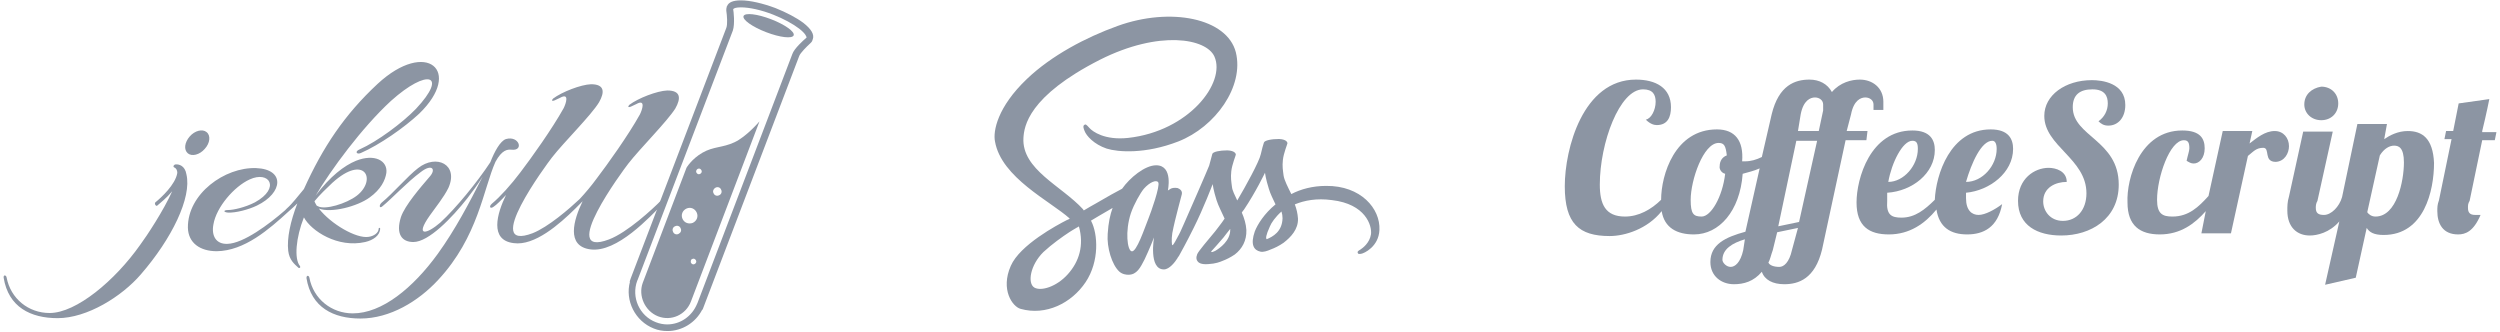
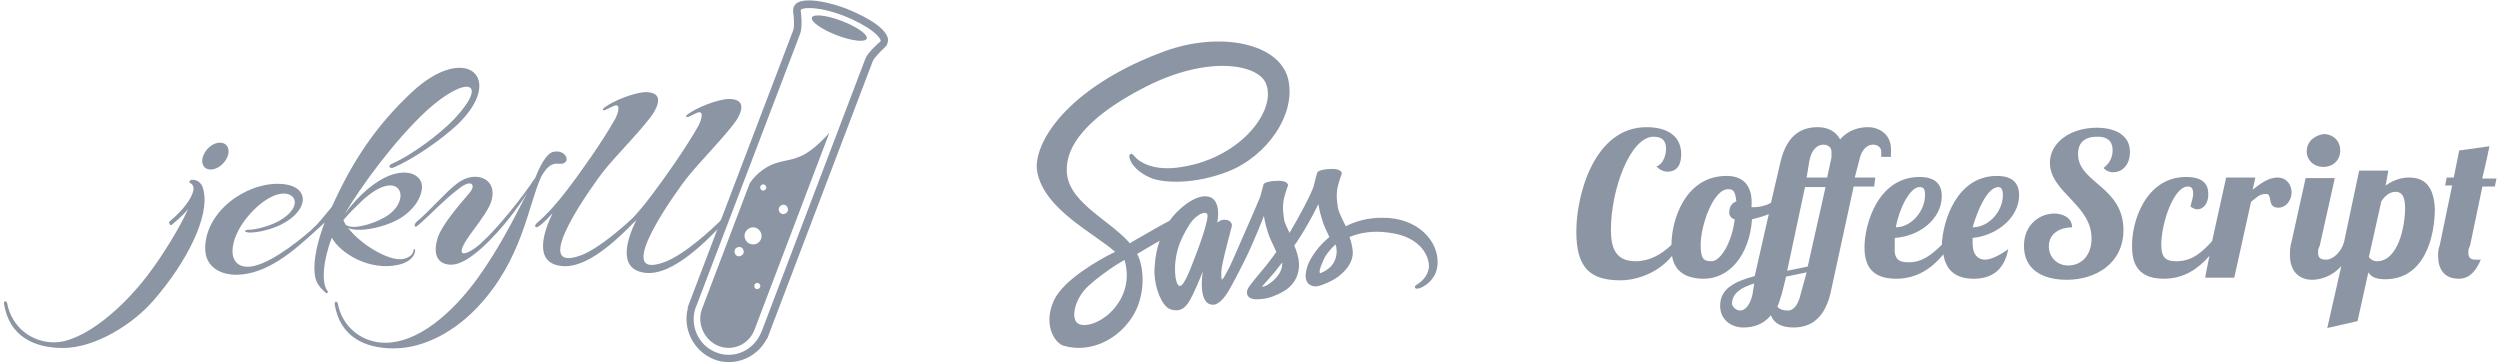
- <svg xmlns="http://www.w3.org/2000/svg" width="468px" height="62px" viewBox="0 0 468 62" version="1.1">
+ <svg xmlns="http://www.w3.org/2000/svg" width="490px" height="71px" viewBox="0 0 490 71" version="1.1">
  <defs />
  <g id="Page-1" stroke="none" stroke-width="1" fill="none" fill-rule="evenodd">
-     <g id="Desktop-Landscape-Copy-6" transform="translate(-763, -319)" fill="#8C95A3">
-       <g id="Group" transform="translate(763, 319)">
-         <g id="logo--sass" transform="translate(186, 3)">
-           <path d="M62.24,31.801 C59.743,31.801 57.508,32.399 55.734,33.331 C55.077,32 54.419,30.736 54.288,29.871 C54.156,28.807 54.025,28.208 54.156,26.944 C54.288,25.68 55.011,23.95 55.011,23.817 C55.011,23.684 54.879,23.085 53.433,23.019 C51.988,23.019 50.739,23.285 50.607,23.684 C50.476,24.083 50.213,24.948 50.016,25.88 C49.753,27.21 47.124,32 45.612,34.528 C45.152,33.53 44.692,32.666 44.626,32 C44.495,30.936 44.364,30.337 44.495,29.073 C44.626,27.809 45.349,26.079 45.349,25.946 C45.349,25.813 45.218,25.214 43.772,25.148 C42.326,25.148 41.077,25.414 40.946,25.813 C40.815,26.212 40.617,27.144 40.354,28.009 C40.026,28.873 36.542,36.857 35.622,38.919 C35.162,39.984 34.768,40.849 34.439,41.381 L34.439,41.381 C34.439,41.381 34.439,41.447 34.374,41.514 C34.111,41.98 33.979,42.246 33.979,42.246 L33.979,42.246 C33.782,42.578 33.585,42.911 33.453,42.911 C33.388,42.911 33.256,41.913 33.453,40.649 C33.979,37.855 35.228,33.53 35.228,33.397 C35.228,33.331 35.491,32.599 34.439,32.2 C33.191,32 32.862,32.599 32.73,32.599 C32.599,32.599 32.599,32.799 32.599,32.799 C32.599,32.799 33.716,27.942 30.43,27.942 C28.327,27.942 25.501,30.271 24.055,32.333 C23.135,32.799 21.229,33.863 19.191,35.061 C18.403,35.526 17.614,35.925 16.891,36.391 C16.825,36.325 16.76,36.258 16.76,36.192 C12.75,31.801 5.258,28.74 5.587,22.819 C5.718,20.69 6.441,15.035 19.914,8.183 C31.022,2.595 39.829,4.191 41.34,7.584 C43.509,12.441 36.608,21.555 25.172,22.819 C20.769,23.285 18.534,21.622 17.943,20.957 C17.351,20.291 17.22,20.225 17.022,20.358 C16.628,20.557 16.891,21.156 17.022,21.489 C17.351,22.42 18.797,24.017 21.163,24.815 C23.266,25.48 28.393,25.88 34.571,23.485 C41.537,20.757 46.927,13.173 45.349,6.786 C43.706,0.399 33.125,-1.73 23.201,1.863 C17.285,3.992 10.844,7.385 6.244,11.776 C0.723,17.031 -0.131,21.555 0.263,23.485 C1.446,30.271 10.647,34.661 14.262,37.921 C14.065,38.054 13.933,38.121 13.736,38.187 C11.896,39.119 4.929,42.844 3.22,46.77 C1.249,51.227 3.549,54.42 5.061,54.82 C9.793,56.15 14.591,53.755 17.22,49.83 C19.849,45.905 19.52,40.782 18.271,38.387 C18.271,38.387 18.271,38.32 18.206,38.32 C18.666,38.054 19.191,37.722 19.651,37.456 C20.572,36.923 21.492,36.391 22.28,35.925 C21.82,37.189 21.492,38.653 21.36,40.782 C21.163,43.31 22.149,46.57 23.529,47.834 C24.121,48.366 24.844,48.433 25.238,48.433 C26.815,48.433 27.473,47.102 28.261,45.572 C29.181,43.643 30.036,41.447 30.036,41.447 C30.036,41.447 28.984,47.435 31.876,47.435 C32.928,47.435 33.979,46.038 34.439,45.306 L34.439,45.306 C34.439,45.306 34.439,45.239 34.505,45.173 C34.636,44.973 34.702,44.907 34.702,44.907 L34.702,44.907 C35.097,44.175 36.082,42.445 37.463,39.651 C39.303,35.992 41.012,31.468 41.012,31.468 C41.012,31.468 41.143,32.599 41.735,34.462 C42.063,35.526 42.72,36.724 43.246,37.921 C42.852,38.52 42.589,38.853 42.589,38.853 L42.589,38.853 C42.26,39.318 41.866,39.784 41.472,40.316 C40.092,41.98 38.383,43.975 38.12,44.574 C37.857,45.239 37.923,45.772 38.448,46.171 C38.843,46.437 39.5,46.504 40.223,46.437 C41.537,46.37 42.392,46.038 42.852,45.838 C43.575,45.572 44.364,45.173 45.152,44.641 C46.532,43.576 47.387,42.046 47.321,40.05 C47.255,38.919 46.927,37.855 46.467,36.79 C46.598,36.591 46.73,36.391 46.861,36.258 C49.096,32.932 50.805,29.339 50.805,29.339 C50.805,29.339 50.936,30.47 51.527,32.333 C51.79,33.264 52.316,34.262 52.776,35.26 C50.673,36.99 49.424,38.986 48.899,40.316 C48.044,42.778 48.701,43.842 49.95,44.108 C50.476,44.242 51.265,43.975 51.856,43.709 C52.579,43.443 53.433,43.044 54.288,42.445 C55.668,41.381 57.048,39.917 56.983,37.921 C56.917,36.99 56.72,36.125 56.391,35.26 C58.166,34.528 60.466,34.063 63.358,34.462 C69.602,35.194 70.85,39.185 70.653,40.849 C70.39,42.512 69.076,43.443 68.681,43.709 C68.221,43.975 68.09,44.108 68.156,44.308 C68.221,44.574 68.419,44.574 68.813,44.508 C69.339,44.441 72.099,43.177 72.23,40.05 C72.428,36.059 68.747,31.734 62.24,31.801 L62.24,31.801 L62.24,31.801 L62.24,31.801 Z M13.868,48.366 C11.765,50.695 8.873,51.56 7.624,50.828 C6.309,50.03 6.835,46.637 9.333,44.175 C10.91,42.711 12.882,41.314 14.196,40.449 C14.525,40.25 14.919,39.984 15.511,39.651 C15.577,39.585 15.642,39.585 15.642,39.585 L15.642,39.585 C15.774,39.518 15.839,39.451 15.971,39.385 C16.957,42.911 16.037,45.971 13.868,48.366 L13.868,48.366 L13.868,48.366 L13.868,48.366 Z M28.984,37.921 C28.261,39.718 26.75,44.308 25.829,44.042 C25.041,43.842 24.581,40.316 25.698,36.923 C26.29,35.194 27.473,33.131 28.13,32.333 C29.247,31.069 30.496,30.603 30.824,31.135 C31.219,31.801 29.444,36.79 28.984,37.921 L28.984,37.921 L28.984,37.921 L28.984,37.921 Z M41.472,43.975 C41.143,44.108 40.88,44.242 40.749,44.175 C40.683,44.108 40.88,43.909 40.88,43.909 C40.88,43.909 42.458,42.179 43.049,41.447 C43.378,40.982 43.838,40.449 44.298,39.851 L44.298,40.05 C44.298,42.046 42.392,43.443 41.472,43.975 L41.472,43.975 L41.472,43.975 L41.472,43.975 Z M51.133,41.78 C50.936,41.647 50.936,41.115 51.725,39.385 C51.988,38.72 52.711,37.655 53.894,36.591 C54.025,36.99 54.091,37.456 54.091,37.855 C54.025,40.383 52.25,41.314 51.133,41.78 L51.133,41.78 L51.133,41.78 L51.133,41.78 Z" id="Shape" />
+     <g id="home-copy" transform="translate(-387, -7164)" fill="#8C95A3">
+       <g id="Group-2" transform="translate(387, 7164)">
+         <g id="logo--sass" transform="translate(203, 8)">
+           <path d="M67.876,34.68 C65.153,34.68 62.716,35.333 60.78,36.349 C60.064,34.898 59.347,33.519 59.204,32.576 C59.06,31.415 58.917,30.762 59.06,29.384 C59.204,28.005 59.992,26.119 59.992,25.974 C59.992,25.829 59.849,25.176 58.272,25.103 C56.695,25.103 55.333,25.393 55.19,25.829 C55.046,26.264 54.76,27.207 54.545,28.223 C54.258,29.674 51.391,34.898 49.742,37.655 C49.241,36.567 48.739,35.623 48.667,34.898 C48.524,33.737 48.381,33.084 48.524,31.706 C48.667,30.327 49.456,28.441 49.456,28.296 C49.456,28.15 49.312,27.497 47.736,27.425 C46.159,27.425 44.797,27.715 44.654,28.15 C44.51,28.586 44.295,29.602 44.008,30.545 C43.65,31.488 39.851,40.194 38.848,42.443 C38.346,43.604 37.916,44.547 37.558,45.128 L37.558,45.128 C37.558,45.128 37.558,45.2 37.486,45.273 C37.199,45.781 37.056,46.071 37.056,46.071 L37.056,46.071 C36.841,46.434 36.626,46.796 36.483,46.796 C36.411,46.796 36.268,45.708 36.483,44.33 C37.056,41.282 38.418,36.567 38.418,36.421 C38.418,36.349 38.705,35.551 37.558,35.116 C36.196,34.898 35.838,35.551 35.694,35.551 C35.551,35.551 35.551,35.768 35.551,35.768 C35.551,35.768 36.769,30.472 33.186,30.472 C30.892,30.472 27.81,33.011 26.233,35.261 C25.23,35.768 23.151,36.929 20.929,38.235 C20.069,38.743 19.209,39.178 18.42,39.686 C18.349,39.614 18.277,39.541 18.277,39.469 C13.905,34.68 5.734,31.343 6.092,24.886 C6.236,22.564 7.024,16.397 21.718,8.924 C33.831,2.83 43.435,4.571 45.084,8.271 C47.449,13.567 39.923,23.507 27.452,24.886 C22.649,25.393 20.212,23.58 19.567,22.854 C18.922,22.129 18.779,22.056 18.564,22.201 C18.134,22.419 18.42,23.072 18.564,23.435 C18.922,24.45 20.499,26.192 23.079,27.062 C25.373,27.788 30.964,28.223 37.701,25.611 C45.299,22.636 51.176,14.365 49.456,7.4 C47.664,0.435 36.124,-1.886 25.301,2.031 C18.851,4.353 11.826,8.053 6.809,12.842 C0.788,18.573 -0.143,23.507 0.287,25.611 C1.577,33.011 11.611,37.8 15.553,41.355 C15.338,41.5 15.195,41.573 14.98,41.645 C12.973,42.661 5.376,46.724 3.512,51.005 C1.362,55.866 3.87,59.348 5.519,59.783 C10.68,61.234 15.912,58.623 18.779,54.342 C21.646,50.061 21.287,44.475 19.926,41.863 C19.926,41.863 19.926,41.79 19.854,41.79 C20.356,41.5 20.929,41.137 21.431,40.847 C22.434,40.267 23.438,39.686 24.298,39.178 C23.796,40.557 23.438,42.153 23.294,44.475 C23.079,47.232 24.154,50.787 25.66,52.165 C26.305,52.746 27.093,52.818 27.523,52.818 C29.243,52.818 29.96,51.367 30.82,49.699 C31.824,47.595 32.756,45.2 32.756,45.2 C32.756,45.2 31.609,51.73 34.762,51.73 C35.909,51.73 37.056,50.206 37.558,49.408 L37.558,49.408 C37.558,49.408 37.558,49.336 37.629,49.263 C37.773,49.046 37.844,48.973 37.844,48.973 L37.844,48.973 C38.274,48.175 39.35,46.289 40.855,43.241 C42.862,39.251 44.725,34.317 44.725,34.317 C44.725,34.317 44.869,35.551 45.514,37.582 C45.872,38.743 46.589,40.049 47.162,41.355 C46.732,42.008 46.445,42.371 46.445,42.371 L46.445,42.371 C46.087,42.879 45.657,43.387 45.227,43.967 C43.722,45.781 41.858,47.957 41.572,48.61 C41.285,49.336 41.357,49.916 41.93,50.352 C42.36,50.642 43.077,50.714 43.865,50.642 C45.299,50.569 46.23,50.206 46.732,49.989 C47.521,49.699 48.381,49.263 49.241,48.683 C50.746,47.522 51.678,45.853 51.606,43.677 C51.534,42.443 51.176,41.282 50.674,40.122 C50.818,39.904 50.961,39.686 51.104,39.541 C53.541,35.914 55.405,31.996 55.405,31.996 C55.405,31.996 55.548,33.229 56.193,35.261 C56.48,36.276 57.053,37.365 57.555,38.453 C55.261,40.339 53.9,42.516 53.326,43.967 C52.394,46.651 53.111,47.812 54.473,48.102 C55.046,48.248 55.907,47.957 56.552,47.667 C57.34,47.377 58.272,46.942 59.204,46.289 C60.709,45.128 62.214,43.532 62.142,41.355 C62.071,40.339 61.856,39.396 61.497,38.453 C63.432,37.655 65.941,37.147 69.095,37.582 C75.904,38.38 77.266,42.734 77.051,44.547 C76.764,46.361 75.33,47.377 74.9,47.667 C74.399,47.957 74.255,48.102 74.327,48.32 C74.399,48.61 74.614,48.61 75.044,48.538 C75.617,48.465 78.628,47.087 78.771,43.677 C78.986,39.324 74.972,34.608 67.876,34.68 L67.876,34.68 L67.876,34.68 L67.876,34.68 Z M15.123,52.746 C12.83,55.285 9.676,56.228 8.314,55.43 C6.881,54.56 7.454,50.859 10.178,48.175 C11.898,46.579 14.048,45.055 15.482,44.112 C15.84,43.894 16.27,43.604 16.915,43.241 C16.987,43.169 17.059,43.169 17.059,43.169 L17.059,43.169 C17.202,43.096 17.274,43.024 17.417,42.951 C18.492,46.796 17.489,50.134 15.123,52.746 L15.123,52.746 L15.123,52.746 L15.123,52.746 Z M31.609,41.355 C30.82,43.314 29.172,48.32 28.168,48.03 C27.308,47.812 26.806,43.967 28.025,40.267 C28.67,38.38 29.96,36.131 30.677,35.261 C31.895,33.882 33.257,33.374 33.616,33.955 C34.046,34.68 32.11,40.122 31.609,41.355 L31.609,41.355 L31.609,41.355 L31.609,41.355 Z M45.227,47.957 C44.869,48.102 44.582,48.248 44.439,48.175 C44.367,48.102 44.582,47.885 44.582,47.885 C44.582,47.885 46.302,45.998 46.947,45.2 C47.306,44.692 47.807,44.112 48.309,43.459 L48.309,43.677 C48.309,45.853 46.23,47.377 45.227,47.957 L45.227,47.957 L45.227,47.957 L45.227,47.957 Z M55.763,45.563 C55.548,45.418 55.548,44.838 56.408,42.951 C56.695,42.226 57.483,41.065 58.774,39.904 C58.917,40.339 58.989,40.847 58.989,41.282 C58.917,44.039 56.982,45.055 55.763,45.563 L55.763,45.563 L55.763,45.563 L55.763,45.563 Z" id="Shape" />
        </g>
-         <g id="logo--jekyll">
-           <path d="M124.965,61.969 L124.965,61.969 C124.077,61.969 123.189,61.832 122.37,61.487 C118.886,60.11 116.974,56.254 117.93,52.743 L117.862,52.743 L118.067,52.123 L135.961,5.233 C136.234,4.544 136.097,2.892 135.961,1.997 C135.961,1.721 135.961,1.515 136.029,1.377 L136.029,1.308 C136.029,1.239 136.029,1.239 136.097,1.171 C136.371,0.413 137.258,0.069 138.693,0.069 C140.4,0.069 142.791,0.62 145.181,1.515 C147.23,2.341 149.074,3.305 150.372,4.269 C151.874,5.44 152.489,6.472 152.147,7.367 C152.147,7.436 152.079,7.436 152.079,7.505 L152.079,7.574 C152.011,7.781 151.874,7.918 151.738,8.056 C150.986,8.745 149.825,9.915 149.62,10.466 L131.521,57.976 L131.453,57.976 C130.224,60.386 127.697,61.969 124.965,61.969 L124.965,61.969 L124.965,61.969 Z M119.364,52.398 L119.296,52.536 C118.135,55.635 119.706,59.146 122.779,60.317 C123.462,60.592 124.214,60.73 124.897,60.73 C127.355,60.73 129.541,59.215 130.497,56.874 L130.565,56.736 L148.323,10.122 C148.664,9.089 150.44,7.505 150.85,7.161 L150.918,7.092 C150.986,7.092 150.986,7.023 150.986,7.023 L150.986,7.023 C150.986,6.885 150.85,6.335 149.62,5.371 C148.459,4.476 146.684,3.512 144.771,2.754 C142.517,1.859 140.264,1.377 138.693,1.377 C137.668,1.377 137.327,1.584 137.258,1.721 L137.258,1.721 L137.258,1.79 L137.258,1.79 C137.327,2.066 137.6,4.476 137.19,5.715 L119.364,52.398 L119.364,52.398 L119.364,52.398 Z" id="tube_2_" />
-           <path d="M142.176,22.722 C142.176,22.722 139.717,25.614 137.463,26.647 C135.21,27.68 133.57,27.404 131.521,28.575 C129.472,29.745 128.516,31.398 128.516,31.398 L120.321,52.949 C119.433,55.359 120.73,58.251 123.189,59.215 C125.648,60.179 128.38,58.94 129.336,56.461 L129.336,56.461 L142.176,22.722 L142.176,22.722 L142.176,22.722 Z M133.98,35.116 C134.39,34.909 134.868,35.116 135.005,35.529 C135.21,35.942 135.005,36.424 134.595,36.562 C134.185,36.768 133.707,36.562 133.57,36.149 C133.365,35.804 133.57,35.322 133.98,35.116 L133.98,35.116 L133.98,35.116 Z M130.634,31.604 C130.907,31.467 131.18,31.604 131.317,31.88 C131.453,32.155 131.317,32.431 131.043,32.568 C130.77,32.706 130.497,32.568 130.36,32.293 C130.224,32.017 130.429,31.673 130.634,31.604 L130.634,31.604 L130.634,31.604 Z M127.014,43.792 C126.604,43.998 126.126,43.792 125.989,43.378 C125.784,42.965 125.989,42.483 126.399,42.346 C126.809,42.139 127.287,42.346 127.424,42.759 C127.628,43.172 127.424,43.585 127.014,43.792 L127.014,43.792 L127.014,43.792 Z M127.765,40.969 C127.424,40.211 127.765,39.385 128.516,39.041 C129.268,38.696 130.087,39.041 130.429,39.798 C130.77,40.555 130.429,41.382 129.677,41.726 C128.926,42.001 128.107,41.726 127.765,40.969 L127.765,40.969 L127.765,40.969 Z M129.609,48.474 C129.882,48.336 130.155,48.474 130.292,48.749 C130.429,49.025 130.292,49.3 130.019,49.438 C129.746,49.575 129.472,49.438 129.336,49.162 C129.268,48.887 129.336,48.543 129.609,48.474 L129.609,48.474 L129.609,48.474 Z" id="liquid_2_" />
-           <ellipse id="top_2_" transform="translate(143.8831, 4.811168) rotate(-68.96043) translate(-143.8831, -4.811168) " cx="143.883" cy="4.811" rx="1.298" ry="5.026" />
-           <path d="M35.173,28.712 C35.925,29.332 37.359,28.988 38.315,27.886 C39.34,26.784 39.476,25.339 38.657,24.719 C37.905,24.099 36.471,24.443 35.515,25.545 C34.559,26.647 34.354,28.024 35.173,28.712 L35.173,28.712 L35.173,28.712 Z M32.851,30.778 C32.646,30.778 32.305,31.122 32.578,31.329 C32.988,31.467 33.193,31.88 33.193,32.362 C32.851,34.565 30.119,37.044 29.095,37.87 C28.822,38.146 29.231,38.696 29.436,38.49 C29.983,38.008 31.212,37.044 32.237,35.804 C30.597,39.454 27.456,44.205 26.226,45.857 C21.514,52.536 14.274,58.595 9.288,58.595 C5.327,58.595 1.981,55.91 1.229,51.916 C1.161,51.503 0.615,51.366 0.683,51.985 C1.571,57.494 5.737,59.559 10.791,59.559 C16.323,59.559 22.811,55.497 26.363,51.366 C32.168,44.687 35.925,36.975 34.9,32.637 C34.627,30.985 33.466,30.709 32.851,30.778 L32.851,30.778 L32.851,30.778 Z M68.366,45.306 C69.869,44.962 71.166,44.067 71.166,42.759 C71.166,42.621 70.893,42.621 70.893,42.759 C70.893,43.585 70.005,44.205 68.981,44.342 C66.659,44.687 61.946,41.933 59.692,39.041 C62.014,39.936 66.932,38.627 69.186,36.975 C71.303,35.46 72.122,33.739 72.327,32.362 C72.601,30.09 70.142,28.712 66.659,30.09 C64.473,30.985 61.809,32.981 59.078,36.631 C61.946,31.811 67.683,23.961 73.215,18.866 C80.045,12.738 83.938,13.909 77.859,20.381 C75.332,22.997 70.62,26.509 67.342,27.955 C66.317,28.368 66.795,28.988 67.547,28.644 C71.03,27.129 75.674,23.893 78.474,21.276 C86.738,13.289 79.84,7.23 70.688,15.699 C64.473,21.483 60.444,27.542 56.892,35.391 C55.663,36.837 54.775,38.077 53.682,39.041 C53.545,39.178 53.477,39.247 53.341,39.385 C50.335,42.001 45.555,45.582 42.55,45.651 C40.432,45.72 39.544,44.136 39.954,42.001 C40.501,38.765 43.847,34.909 46.716,33.601 C50.404,31.88 52.589,35.185 47.74,37.87 C45.896,38.834 43.642,39.316 42.754,39.316 C41.73,39.316 41.798,39.729 42.686,39.798 C44.12,39.867 46.511,39.247 48.082,38.49 C53.067,36.08 53.341,31.673 47.945,31.467 C42.071,31.26 35.105,36.286 35.173,42.621 C35.242,45.513 37.495,47.028 40.569,47.028 C45.76,46.959 50.335,42.965 54.092,39.523 C54.638,39.041 55.185,38.559 55.663,38.077 C54.365,41.451 53.682,44.618 53.955,46.959 C54.16,48.68 55.116,49.438 55.868,50.126 C56.004,50.264 56.346,50.126 56.141,49.782 C55.048,48.474 55.389,44.48 56.892,40.693 C58.258,43.241 63.244,46.477 68.366,45.306 L68.366,45.306 L68.366,45.306 Z M62.219,34.221 C68.298,28.712 70.62,33.67 66.795,36.631 C64.815,38.146 60.853,39.316 59.556,38.627 L59.282,38.49 C59.146,38.214 58.941,37.939 58.873,37.664 C59.897,36.424 61.058,35.322 62.219,34.221 L62.219,34.221 L62.219,34.221 Z M95.753,28.024 C98.144,28.299 97.188,25.339 94.729,26.027 C93.636,26.371 92.543,28.437 91.792,30.365 C89.402,34.014 85.304,39.041 82.435,41.657 C79.908,43.86 77.586,44.411 80.455,40.349 C81.616,38.696 83.05,36.975 83.938,35.185 C85.919,30.778 81.684,28.781 78.269,31.467 C76.289,32.981 73.557,36.218 71.439,37.939 C70.893,38.421 71.03,39.109 71.576,38.627 C73.284,37.25 76.22,34.083 78.747,32.224 C80.865,30.571 81.684,31.673 80.455,33.05 C78.747,35.047 75.811,38.421 75.059,40.624 C74.035,43.86 75.264,45.306 77.381,45.306 C80.25,45.306 84.621,40.762 87.489,37.113 C88.446,35.873 89.47,34.496 90.358,33.05 C87.831,38.008 85.236,42.965 81.957,47.51 C77.313,53.913 71.508,58.664 66.044,58.664 C62.083,58.664 58.668,55.979 57.917,51.985 C57.848,51.572 57.37,51.434 57.37,52.054 C58.258,57.563 62.424,59.628 67.478,59.628 C73.01,59.628 78.338,56.392 82.026,52.398 C89.538,44.342 90.495,35.322 92.748,30.296 C93.978,28.024 95.002,27.955 95.753,28.024 L95.753,28.024 L95.753,28.024 Z M126.419,20.312 C127.512,18.384 127.444,16.938 124.917,16.938 C123.004,17.007 119.453,18.384 117.814,19.624 C117.472,19.968 117.609,20.174 118.087,19.968 C118.428,19.83 118.77,19.624 119.111,19.486 C120.955,18.453 120.204,20.588 119.794,21.414 C117.609,25.339 113.716,30.778 111.667,33.463 C110.711,34.772 109.55,36.149 108.525,37.25 C106.545,39.109 102.652,42.483 99.715,43.654 C90.085,47.303 102.31,30.778 103.335,29.47 C105.588,26.578 110.642,21.62 112.145,19.142 C113.238,17.214 113.169,15.768 110.642,15.768 C108.73,15.837 105.179,17.214 103.539,18.453 C103.198,18.797 103.335,19.004 103.813,18.797 C104.154,18.66 104.496,18.453 104.837,18.315 C106.681,17.283 105.93,19.417 105.52,20.243 C103.335,24.168 99.442,29.608 97.393,32.293 C95.685,34.565 93.636,36.837 92.065,38.146 C91.451,38.696 91.792,39.178 92.407,38.696 C92.953,38.352 93.841,37.457 94.729,36.493 C93.022,40.005 91.587,44.962 96.163,45.513 C100.056,46.064 104.7,42.001 107.706,39.041 C108.047,38.696 108.389,38.352 108.798,37.939 C108.867,37.87 109.003,37.732 109.072,37.664 C107.364,41.175 105.93,46.064 110.506,46.683 C115.492,47.372 121.707,40.555 124.165,38.077 C124.643,37.595 124.507,36.768 123.687,37.595 C122.253,39.041 117.472,43.516 113.989,44.824 C104.359,48.474 116.584,31.949 117.609,30.64 C119.794,27.817 124.848,22.791 126.419,20.312 L126.419,20.312 L126.419,20.312 Z" id="jekyll-text_1_" />
+         <g id="logo--jekyll-copy">
+           <path d="M142.875,70.965 L142.875,70.965 C141.86,70.965 140.845,70.807 139.908,70.413 C135.926,68.836 133.739,64.42 134.832,60.399 L134.754,60.399 L134.989,59.689 L155.447,5.993 C155.76,5.204 155.603,3.312 155.447,2.287 C155.447,1.971 155.447,1.735 155.525,1.577 L155.525,1.498 C155.525,1.419 155.525,1.419 155.603,1.34 C155.916,0.473 156.931,0.079 158.571,0.079 C160.523,0.079 163.256,0.71 165.989,1.735 C168.331,2.681 170.44,3.785 171.923,4.889 C173.641,6.229 174.344,7.412 173.954,8.437 C173.954,8.516 173.876,8.516 173.876,8.595 L173.876,8.673 C173.798,8.91 173.641,9.068 173.485,9.225 C172.626,10.014 171.299,11.354 171.064,11.985 L150.372,66.391 L150.293,66.391 C148.888,69.151 145.999,70.965 142.875,70.965 L142.875,70.965 L142.875,70.965 Z M136.472,60.005 L136.394,60.162 C135.067,63.711 136.863,67.732 140.377,69.072 C141.157,69.388 142.016,69.545 142.797,69.545 C145.608,69.545 148.107,67.811 149.2,65.13 L149.278,64.972 L169.581,11.591 C169.971,10.408 172.002,8.595 172.47,8.2 L172.548,8.122 C172.626,8.122 172.626,8.043 172.626,8.043 L172.626,8.043 C172.626,7.885 172.47,7.254 171.064,6.15 C169.737,5.125 167.707,4.021 165.52,3.154 C162.944,2.129 160.367,1.577 158.571,1.577 C157.399,1.577 157.009,1.814 156.931,1.971 L156.931,1.971 L156.931,2.05 L156.931,2.05 C157.009,2.365 157.321,5.125 156.853,6.545 L136.472,60.005 L136.472,60.005 L136.472,60.005 Z" id="tube_2_" />
+           <path d="M162.553,26.02 C162.553,26.02 159.742,29.332 157.165,30.515 C154.588,31.698 152.714,31.382 150.372,32.723 C148.029,34.063 146.936,35.955 146.936,35.955 L137.565,60.635 C136.55,63.395 138.034,66.707 140.845,67.811 C143.656,68.915 146.78,67.495 147.873,64.657 L147.873,64.657 L162.553,26.02 L162.553,26.02 L162.553,26.02 Z M153.183,40.213 C153.651,39.977 154.198,40.213 154.354,40.686 C154.588,41.16 154.354,41.712 153.885,41.869 C153.417,42.106 152.87,41.869 152.714,41.396 C152.48,41.002 152.714,40.45 153.183,40.213 L153.183,40.213 L153.183,40.213 Z M149.356,36.192 C149.669,36.034 149.981,36.192 150.137,36.507 C150.293,36.823 150.137,37.138 149.825,37.296 C149.513,37.454 149.2,37.296 149.044,36.981 C148.888,36.665 149.122,36.271 149.356,36.192 L149.356,36.192 L149.356,36.192 Z M145.218,50.148 C144.749,50.385 144.203,50.148 144.047,49.675 C143.812,49.202 144.047,48.65 144.515,48.493 C144.984,48.256 145.53,48.493 145.686,48.966 C145.921,49.439 145.686,49.912 145.218,50.148 L145.218,50.148 L145.218,50.148 Z M146.077,46.916 C145.686,46.048 146.077,45.102 146.936,44.708 C147.795,44.314 148.732,44.708 149.122,45.575 C149.513,46.443 149.122,47.389 148.263,47.783 C147.404,48.098 146.467,47.783 146.077,46.916 L146.077,46.916 L146.077,46.916 Z M148.185,55.51 C148.498,55.353 148.81,55.51 148.966,55.826 C149.122,56.141 148.966,56.456 148.654,56.614 C148.341,56.772 148.029,56.614 147.873,56.299 C147.795,55.983 147.873,55.589 148.185,55.51 L148.185,55.51 L148.185,55.51 Z" id="liquid_2_" />
+           <ellipse id="top_2_" transform="translate(164.505, 5.509564) rotate(-68.96043) translate(-164.505, -5.509564) " cx="164.505" cy="5.51" rx="1.484" ry="5.756" />
+           <path d="M40.215,32.88 C41.073,33.59 42.713,33.196 43.807,31.934 C44.978,30.673 45.134,29.017 44.197,28.307 C43.338,27.597 41.698,27.992 40.605,29.253 C39.512,30.515 39.277,32.092 40.215,32.88 L40.215,32.88 L40.215,32.88 Z M37.56,35.246 C37.325,35.246 36.935,35.64 37.247,35.877 C37.716,36.034 37.95,36.507 37.95,37.059 C37.56,39.583 34.436,42.421 33.265,43.367 C32.952,43.683 33.421,44.314 33.655,44.077 C34.28,43.525 35.686,42.421 36.857,41.002 C34.983,45.181 31.391,50.622 29.985,52.514 C24.597,60.162 16.32,67.101 10.62,67.101 C6.091,67.101 2.265,64.026 1.406,59.453 C1.327,58.98 0.703,58.822 0.781,59.532 C1.796,65.84 6.559,68.205 12.338,68.205 C18.663,68.205 26.081,63.553 30.141,58.822 C36.779,51.173 41.073,42.342 39.902,37.375 C39.59,35.482 38.262,35.167 37.56,35.246 L37.56,35.246 L37.56,35.246 Z M78.165,51.883 C79.882,51.489 81.366,50.464 81.366,48.966 C81.366,48.808 81.054,48.808 81.054,48.966 C81.054,49.912 80.039,50.622 78.867,50.779 C76.212,51.173 70.824,48.02 68.248,44.708 C70.903,45.733 76.525,44.235 79.102,42.342 C81.522,40.608 82.459,38.636 82.694,37.059 C83.006,34.457 80.195,32.88 76.212,34.457 C73.714,35.482 70.668,37.769 67.545,41.948 C70.824,36.429 77.384,27.44 83.709,21.605 C91.517,14.587 95.968,15.928 89.019,23.34 C86.129,26.336 80.741,30.357 76.993,32.013 C75.822,32.486 76.369,33.196 77.228,32.801 C81.21,31.067 86.52,27.361 89.721,24.365 C99.17,15.218 91.283,8.279 80.82,17.978 C73.714,24.601 69.107,31.54 65.046,40.529 C63.64,42.185 62.625,43.604 61.376,44.708 C61.22,44.866 61.142,44.944 60.986,45.102 C57.55,48.098 52.084,52.199 48.648,52.277 C46.227,52.356 45.212,50.543 45.681,48.098 C46.305,44.392 50.132,39.977 53.411,38.479 C57.628,36.507 60.127,40.292 54.582,43.367 C52.474,44.471 49.897,45.023 48.882,45.023 C47.711,45.023 47.789,45.496 48.804,45.575 C50.444,45.654 53.177,44.944 54.973,44.077 C60.673,41.317 60.986,36.271 54.817,36.034 C48.101,35.798 40.136,41.554 40.215,48.808 C40.293,52.12 42.869,53.854 46.383,53.854 C52.318,53.776 57.55,49.202 61.844,45.26 C62.469,44.708 63.094,44.156 63.64,43.604 C62.157,47.468 61.376,51.095 61.688,53.776 C61.923,55.747 63.016,56.614 63.875,57.403 C64.031,57.56 64.421,57.403 64.187,57.008 C62.938,55.51 63.328,50.937 65.046,46.6 C66.608,49.518 72.308,53.224 78.165,51.883 L78.165,51.883 L78.165,51.883 Z M71.137,39.188 C78.086,32.88 80.741,38.558 76.369,41.948 C74.104,43.683 69.575,45.023 68.091,44.235 L67.779,44.077 C67.623,43.762 67.389,43.446 67.311,43.131 C68.482,41.712 69.809,40.45 71.137,39.188 L71.137,39.188 L71.137,39.188 Z M109.477,32.092 C112.21,32.407 111.117,29.017 108.306,29.805 C107.057,30.199 105.807,32.565 104.948,34.773 C102.215,38.952 97.53,44.708 94.25,47.704 C91.361,50.227 88.706,50.858 91.986,46.206 C93.313,44.314 94.953,42.342 95.968,40.292 C98.233,35.246 93.391,32.959 89.487,36.034 C87.223,37.769 84.099,41.475 81.678,43.446 C81.054,43.998 81.21,44.787 81.835,44.235 C83.787,42.658 87.145,39.031 90.034,36.902 C92.454,35.009 93.391,36.271 91.986,37.848 C90.034,40.135 86.676,43.998 85.817,46.521 C84.646,50.227 86.051,51.883 88.472,51.883 C91.752,51.883 96.749,46.679 100.029,42.5 C101.122,41.081 102.293,39.504 103.308,37.848 C100.419,43.525 97.452,49.202 93.704,54.406 C88.394,61.739 81.757,67.18 75.51,67.18 C70.981,67.18 67.076,64.105 66.217,59.532 C66.139,59.058 65.593,58.901 65.593,59.61 C66.608,65.918 71.371,68.284 77.149,68.284 C83.474,68.284 89.565,64.578 93.782,60.005 C102.371,50.779 103.465,40.45 106.041,34.694 C107.447,32.092 108.618,32.013 109.477,32.092 L109.477,32.092 L109.477,32.092 Z M144.538,23.261 C145.787,21.053 145.709,19.397 142.82,19.397 C140.634,19.476 136.573,21.053 134.699,22.472 C134.309,22.866 134.465,23.103 135.012,22.866 C135.402,22.709 135.792,22.472 136.183,22.314 C138.291,21.132 137.432,23.576 136.964,24.522 C134.465,29.017 130.014,35.246 127.671,38.321 C126.578,39.819 125.251,41.396 124.079,42.658 C121.815,44.787 117.364,48.65 114.006,49.991 C102.996,54.17 116.974,35.246 118.145,33.748 C120.722,30.436 126.5,24.759 128.218,21.92 C129.467,19.712 129.389,18.057 126.5,18.057 C124.314,18.135 120.253,19.712 118.379,21.132 C117.989,21.526 118.145,21.763 118.691,21.526 C119.082,21.368 119.472,21.132 119.863,20.974 C121.971,19.791 121.112,22.236 120.644,23.182 C118.145,27.676 113.694,33.905 111.351,36.981 C109.399,39.583 107.057,42.185 105.261,43.683 C104.558,44.314 104.948,44.866 105.651,44.314 C106.276,43.919 107.291,42.894 108.306,41.79 C106.354,45.812 104.714,51.489 109.946,52.12 C114.397,52.75 119.707,48.098 123.142,44.708 C123.533,44.314 123.923,43.919 124.392,43.446 C124.47,43.367 124.626,43.21 124.704,43.131 C122.752,47.152 121.112,52.75 126.344,53.46 C132.044,54.249 139.15,46.443 141.961,43.604 C142.508,43.052 142.352,42.106 141.415,43.052 C139.775,44.708 134.309,49.833 130.326,51.331 C119.316,55.51 133.294,36.586 134.465,35.088 C136.964,31.855 142.742,26.099 144.538,23.261 L144.538,23.261 L144.538,23.261 Z" id="jekyll-text_1_" />
        </g>
-         <g id="logo--coffeescript" transform="translate(292, 14)">
-           <path d="M142.542,8.502 C144.387,8.502 145.719,7.184 145.719,5.36 C145.719,3.536 144.387,2.219 142.542,2.219 C140.698,2.523 139.365,3.739 139.365,5.563 C139.365,7.184 140.698,8.502 142.542,8.502 L142.542,8.502 L142.542,8.502 Z" id="Shape_3_" />
-           <path d="M172.669,10.528 C173.488,7.184 174.001,4.549 174.001,4.549 L168.262,5.36 L167.238,10.528 L165.905,10.528 L165.598,12.048 L166.93,12.048 L164.573,23.499 C164.266,24.31 164.266,24.817 164.266,25.526 C164.266,27.857 165.291,29.884 168.16,29.884 C169.492,29.884 171.029,29.377 172.361,26.235 L171.336,26.235 C170.312,26.235 170.004,25.729 170.004,24.918 C170.004,24.411 170.004,24.107 170.312,23.601 L172.669,12.251 L175.025,12.251 L175.333,10.731 L172.669,10.731 L172.669,10.528 L172.669,10.528 L172.669,10.528 Z" id="Shape_4_" />
-           <path d="M136.496,13.366 C136.496,11.846 135.472,10.528 133.832,10.528 C131.988,10.528 130.45,11.846 129.118,12.859 L129.631,10.528 L124.097,10.528 L121.433,22.689 C119.589,24.715 117.744,26.539 114.67,26.539 C112.825,26.539 111.801,26.033 111.801,23.398 C111.801,19.243 114.158,12.251 116.822,12.251 C117.642,12.251 117.847,12.758 117.847,13.771 C117.847,14.278 117.539,15.088 117.334,16.102 C117.847,16.406 118.154,16.608 118.666,16.608 C119.691,16.608 120.716,15.595 120.716,13.771 C120.716,11.947 119.896,10.427 116.514,10.427 C108.624,10.427 106.062,19.446 106.267,23.905 C106.267,28.262 108.624,29.884 112.313,29.884 C116.207,29.884 118.871,27.857 120.921,25.526 L120.101,29.681 L125.634,29.681 L128.811,15.19 C129.836,14.379 130.348,13.67 131.68,13.67 C133.012,13.67 131.68,16.304 134.037,16.304 C135.676,16.203 136.496,14.683 136.496,13.366 L136.496,13.366 L136.496,13.366 Z" id="Shape_5_" />
-           <path d="M158.732,10.528 C156.888,10.528 155.351,11.339 154.326,12.048 L154.839,9.211 L149.305,9.211 L146.436,22.891 L146.436,22.891 C145.924,24.715 144.387,26.235 143.054,26.235 C142.03,26.235 141.517,25.931 141.517,24.918 C141.517,24.614 141.517,24.107 141.825,23.601 L144.694,10.63 L139.16,10.63 L136.496,22.79 C136.189,23.803 136.189,24.614 136.189,25.425 C136.189,28.566 138.033,30.086 140.39,30.086 C141.722,30.086 144.079,29.58 145.924,27.451 L143.259,39.308 L148.998,37.99 L151.047,28.668 C151.559,29.478 152.379,29.985 154.224,29.985 C161.807,29.985 163.651,21.675 163.651,16.507 C163.446,11.846 161.397,10.528 158.732,10.528 L158.732,10.528 L158.732,10.528 Z M152.687,26.539 C151.867,26.539 151.355,26.033 151.15,25.729 L153.506,15.088 C154.326,13.771 155.351,13.264 156.171,13.264 C156.99,13.264 158.015,13.568 158.015,16.406 C158.015,19.851 156.683,26.539 152.687,26.539 L152.687,26.539 L152.687,26.539 Z" id="Shape_6_" />
-           <path d="M57.594,10.528 L53.7,10.528 L54.519,7.387 C55.032,4.752 56.364,4.245 57.184,4.245 C58.003,4.245 58.721,4.752 58.721,5.563 L58.721,6.576 L60.565,6.576 L60.565,5.056 C60.565,2.421 58.516,0.901 56.159,0.901 C54.622,0.901 52.47,1.408 50.933,3.232 C50.113,1.712 48.576,0.901 46.732,0.901 C44.067,0.901 40.993,1.915 39.661,7.387 L37.817,15.392 C36.792,15.899 35.767,16.203 34.64,16.203 L34.128,16.203 C34.435,12.352 32.796,10.224 29.414,10.224 C21.524,10.224 18.962,18.737 18.962,23.398 C17.117,25.222 14.761,26.539 12.199,26.539 C8.51,26.539 7.485,24.209 7.485,20.561 C7.485,12.758 11.174,2.725 15.58,2.725 C17.425,2.725 17.937,3.739 17.937,5.056 C17.937,6.576 17.117,8.198 16.093,8.4 C16.912,9.211 17.63,9.414 18.142,9.414 C20.192,9.414 20.806,7.894 20.806,6.07 C20.806,2.421 17.937,0.901 14.248,0.901 C4.309,0.901 0.927,13.872 0.927,20.865 C0.927,27.857 3.591,30.188 9.33,30.188 C12.199,30.188 16.4,28.87 19.064,25.526 C19.577,28.668 21.934,29.884 25.11,29.884 C29.824,29.884 33.718,25.526 34.23,18.534 C35.255,18.23 36.28,18.027 37.407,17.521 L34.742,29.377 C31.054,30.39 28.184,31.708 28.184,35.052 C28.184,37.686 30.234,39.206 32.591,39.206 C34.435,39.206 36.28,38.7 37.817,36.876 C38.329,38.396 39.866,39.206 42.018,39.206 C44.682,39.206 47.756,38.193 49.088,32.721 L53.495,12.251 L57.389,12.251 L57.594,10.528 L57.594,10.528 L57.594,10.528 Z M30.951,18.534 C30.439,22.891 28.287,26.539 26.545,26.539 C25.008,26.539 24.495,26.033 24.495,23.398 C24.495,19.75 26.852,12.758 29.721,12.758 C30.746,12.758 31.054,13.264 31.258,15.088 C30.439,15.392 29.926,16.102 29.926,17.115 C29.824,17.521 30.131,18.331 30.951,18.534 L30.951,18.534 L30.951,18.534 Z M34.333,32.822 C33.82,35.153 32.796,35.964 31.976,35.964 C31.156,35.964 30.439,35.153 30.439,34.646 C30.439,32.62 32.283,31.505 34.64,30.796 L34.333,32.822 L34.333,32.822 L34.333,32.822 Z M43.453,32.822 C42.94,35.153 41.915,35.964 41.096,35.964 C40.071,35.964 39.251,35.66 39.046,35.153 C39.354,34.646 39.559,33.633 39.866,32.822 L40.686,29.478 L44.58,28.668 L43.453,32.822 L43.453,32.822 L43.453,32.822 Z M44.785,27.553 L40.891,28.363 L44.272,12.352 L48.166,12.352 L44.785,27.553 L44.785,27.553 L44.785,27.553 Z M49.293,6.678 L48.474,10.528 L44.58,10.528 L45.092,7.387 C45.604,4.752 46.937,4.245 47.756,4.245 C48.576,4.245 49.293,4.752 49.293,5.563 L49.293,6.678 L49.293,6.678 L49.293,6.678 Z" id="Shape_7_" />
-           <path d="M100.836,8.704 C101.349,9.211 101.861,9.515 102.681,9.515 C104.525,9.515 105.857,7.995 105.857,5.664 C105.857,1.509 101.451,1.003 99.607,1.003 C94.586,1.003 90.692,3.84 90.692,7.691 C90.692,13.366 98.582,15.696 98.582,22.182 C98.582,25.323 96.737,27.35 94.176,27.35 C91.819,27.35 90.487,25.526 90.487,23.702 C90.487,21.067 92.844,20.054 94.893,20.054 C94.893,18.027 92.844,17.419 91.511,17.419 C88.847,17.419 85.773,19.446 85.773,23.601 C85.773,28.262 89.462,30.086 93.868,30.086 C99.402,30.086 104.628,26.945 104.628,20.561 C104.628,12.251 96.02,11.542 96.02,6.07 C96.02,3.739 97.352,2.725 99.709,2.725 C102.066,2.725 102.578,4.043 102.578,5.36 C102.578,6.678 101.963,7.894 100.836,8.704 L100.836,8.704 L100.836,8.704 Z" id="Shape_8_" />
-           <path d="M84.851,13.872 C84.851,12.048 84.031,10.224 80.65,10.224 C73.067,10.224 70.402,18.737 70.197,23.398 C68.353,25.222 66.508,26.742 63.947,26.742 C62.102,26.742 61.078,26.235 61.282,23.601 L61.282,22.081 C65.996,21.777 70.197,18.433 70.197,14.075 C70.197,12.251 69.378,10.427 65.996,10.427 C58.106,10.427 55.544,19.446 55.544,23.905 C55.544,28.363 57.901,29.884 61.59,29.884 C65.484,29.884 68.353,27.857 70.505,25.222 C71.017,28.566 73.169,29.884 76.243,29.884 C79.317,29.884 81.982,28.566 82.801,24.209 C81.469,25.222 79.625,26.235 78.395,26.235 C77.165,26.235 76.038,25.425 76.038,23.094 L76.038,22.081 C80.445,21.675 84.851,18.331 84.851,13.872 L84.851,13.872 L84.851,13.872 Z M80.957,12.352 C81.469,12.352 81.777,12.859 81.777,13.872 C81.777,17.014 79.112,20.054 76.038,20.054 C77.063,16.507 78.907,12.352 80.957,12.352 L80.957,12.352 L80.957,12.352 Z M65.996,12.352 C66.816,12.352 67.021,12.859 67.021,13.872 C67.021,17.014 64.357,20.054 61.487,20.054 C62.102,16.507 64.152,12.352 65.996,12.352 L65.996,12.352 L65.996,12.352 Z" id="Shape_9_" />
+         <g id="logo--coffeescript" transform="translate(308, 24)">
+           <path d="M147.401,8.714 C149.309,8.714 150.686,7.364 150.686,5.494 C150.686,3.625 149.309,2.274 147.401,2.274 C145.494,2.586 144.117,3.832 144.117,5.702 C144.117,7.364 145.494,8.714 147.401,8.714 L147.401,8.714 L147.401,8.714 Z" id="Shape_3_" />
+           <path d="M178.555,10.792 C179.403,7.364 179.932,4.663 179.932,4.663 L173.998,5.494 L172.939,10.792 L171.561,10.792 L171.243,12.35 L172.621,12.35 L170.184,24.087 C169.866,24.918 169.866,25.437 169.866,26.164 C169.866,28.553 170.926,30.631 173.893,30.631 C175.27,30.631 176.86,30.111 178.237,26.891 L177.177,26.891 C176.118,26.891 175.8,26.372 175.8,25.541 C175.8,25.022 175.8,24.71 176.118,24.191 L178.555,12.557 L180.992,12.557 L181.31,10.999 L178.555,10.999 L178.555,10.792 L178.555,10.792 L178.555,10.792 Z" id="Shape_4_" />
+           <path d="M141.15,13.7 C141.15,12.142 140.09,10.792 138.394,10.792 C136.487,10.792 134.898,12.142 133.52,13.181 L134.05,10.792 L128.328,10.792 L125.573,23.256 C123.665,25.333 121.758,27.203 118.579,27.203 C116.672,27.203 115.612,26.684 115.612,23.983 C115.612,19.724 118.049,12.557 120.804,12.557 C121.652,12.557 121.864,13.077 121.864,14.115 C121.864,14.635 121.546,15.466 121.334,16.504 C121.864,16.816 122.182,17.024 122.712,17.024 C123.771,17.024 124.831,15.985 124.831,14.115 C124.831,12.246 123.983,10.688 120.486,10.688 C112.327,10.688 109.678,19.932 109.89,24.502 C109.89,28.969 112.327,30.631 116.142,30.631 C120.169,30.631 122.924,28.553 125.043,26.164 L124.195,30.423 L129.917,30.423 L133.202,15.57 C134.262,14.739 134.792,14.011 136.169,14.011 C137.547,14.011 136.169,16.712 138.606,16.712 C140.302,16.608 141.15,15.05 141.15,13.7 L141.15,13.7 L141.15,13.7 Z" id="Shape_5_" />
+           <path d="M164.144,10.792 C162.236,10.792 160.647,11.622 159.587,12.35 L160.117,9.441 L154.395,9.441 L151.428,23.464 L151.428,23.464 C150.898,25.333 149.309,26.891 147.931,26.891 C146.872,26.891 146.342,26.58 146.342,25.541 C146.342,25.229 146.342,24.71 146.66,24.191 L149.627,10.895 L143.905,10.895 L141.15,23.36 C140.832,24.398 140.832,25.229 140.832,26.06 C140.832,29.28 142.739,30.838 145.176,30.838 C146.554,30.838 148.991,30.319 150.898,28.138 L148.143,40.291 L154.077,38.94 L156.196,29.384 C156.726,30.215 157.574,30.734 159.481,30.734 C167.323,30.734 169.23,22.217 169.23,16.92 C169.018,12.142 166.899,10.792 164.144,10.792 L164.144,10.792 L164.144,10.792 Z M157.892,27.203 C157.044,27.203 156.514,26.684 156.302,26.372 L158.74,15.466 C159.587,14.115 160.647,13.596 161.495,13.596 C162.342,13.596 163.402,13.908 163.402,16.816 C163.402,20.348 162.025,27.203 157.892,27.203 L157.892,27.203 L157.892,27.203 Z" id="Shape_6_" />
+           <path d="M59.557,10.792 L55.53,10.792 L56.378,7.572 C56.908,4.871 58.285,4.352 59.133,4.352 C59.981,4.352 60.723,4.871 60.723,5.702 L60.723,6.741 L62.63,6.741 L62.63,5.183 C62.63,2.482 60.511,0.924 58.073,0.924 C56.484,0.924 54.259,1.443 52.669,3.313 C51.822,1.755 50.232,0.924 48.325,0.924 C45.57,0.924 42.391,1.963 41.013,7.572 L39.106,15.777 C38.046,16.297 36.987,16.608 35.821,16.608 L35.291,16.608 C35.609,12.661 33.914,10.48 30.417,10.48 C22.257,10.48 19.608,19.205 19.608,23.983 C17.701,25.853 15.264,27.203 12.615,27.203 C8.8,27.203 7.74,24.814 7.74,21.075 C7.74,13.077 11.555,2.794 16.112,2.794 C18.019,2.794 18.549,3.832 18.549,5.183 C18.549,6.741 17.701,8.403 16.641,8.61 C17.489,9.441 18.231,9.649 18.761,9.649 C20.88,9.649 21.516,8.091 21.516,6.221 C21.516,2.482 18.549,0.924 14.734,0.924 C4.455,0.924 0.959,14.219 0.959,21.386 C0.959,28.553 3.714,30.942 9.648,30.942 C12.615,30.942 16.959,29.592 19.714,26.164 C20.244,29.384 22.681,30.631 25.966,30.631 C30.841,30.631 34.867,26.164 35.397,18.997 C36.457,18.686 37.516,18.478 38.682,17.959 L35.927,30.111 C32.112,31.15 29.145,32.5 29.145,35.928 C29.145,38.629 31.264,40.187 33.702,40.187 C35.609,40.187 37.516,39.667 39.106,37.798 C39.636,39.356 41.225,40.187 43.45,40.187 C46.205,40.187 49.384,39.148 50.762,33.539 L55.318,12.557 L59.345,12.557 L59.557,10.792 L59.557,10.792 L59.557,10.792 Z M32.006,18.997 C31.476,23.464 29.251,27.203 27.45,27.203 C25.86,27.203 25.33,26.684 25.33,23.983 C25.33,20.244 27.768,13.077 30.735,13.077 C31.794,13.077 32.112,13.596 32.324,15.466 C31.476,15.777 30.947,16.504 30.947,17.543 C30.841,17.959 31.158,18.789 32.006,18.997 L32.006,18.997 L32.006,18.997 Z M35.503,33.643 C34.973,36.032 33.914,36.863 33.066,36.863 C32.218,36.863 31.476,36.032 31.476,35.513 C31.476,33.435 33.384,32.293 35.821,31.565 L35.503,33.643 L35.503,33.643 L35.503,33.643 Z M44.934,33.643 C44.404,36.032 43.344,36.863 42.497,36.863 C41.437,36.863 40.589,36.551 40.377,36.032 C40.695,35.513 40.907,34.474 41.225,33.643 L42.073,30.215 L46.099,29.384 L44.934,33.643 L44.934,33.643 L44.934,33.643 Z M46.311,28.242 L42.285,29.073 L45.782,12.661 L49.808,12.661 L46.311,28.242 L46.311,28.242 L46.311,28.242 Z M50.974,6.844 L50.126,10.792 L46.099,10.792 L46.629,7.572 C47.159,4.871 48.537,4.352 49.384,4.352 C50.232,4.352 50.974,4.871 50.974,5.702 L50.974,6.844 L50.974,6.844 L50.974,6.844 Z" id="Shape_7_" />
+           <path d="M104.274,8.922 C104.804,9.441 105.334,9.753 106.181,9.753 C108.089,9.753 109.466,8.195 109.466,5.806 C109.466,1.547 104.91,1.028 103.002,1.028 C97.81,1.028 93.783,3.936 93.783,7.883 C93.783,13.7 101.943,16.089 101.943,22.737 C101.943,25.956 100.035,28.034 97.386,28.034 C94.949,28.034 93.572,26.164 93.572,24.295 C93.572,21.594 96.009,20.555 98.128,20.555 C98.128,18.478 96.009,17.855 94.631,17.855 C91.876,17.855 88.697,19.932 88.697,24.191 C88.697,28.969 92.512,30.838 97.068,30.838 C102.79,30.838 108.195,27.618 108.195,21.075 C108.195,12.557 99.294,11.83 99.294,6.221 C99.294,3.832 100.671,2.794 103.108,2.794 C105.545,2.794 106.075,4.144 106.075,5.494 C106.075,6.844 105.44,8.091 104.274,8.922 L104.274,8.922 L104.274,8.922 Z" id="Shape_8_" />
+           <path d="M87.743,14.219 C87.743,12.35 86.896,10.48 83.399,10.48 C75.558,10.48 72.802,19.205 72.591,23.983 C70.683,25.853 68.776,27.411 66.127,27.411 C64.219,27.411 63.16,26.891 63.372,24.191 L63.372,22.633 C68.246,22.321 72.591,18.893 72.591,14.427 C72.591,12.557 71.743,10.688 68.246,10.688 C60.087,10.688 57.438,19.932 57.438,24.502 C57.438,29.073 59.875,30.631 63.69,30.631 C67.716,30.631 70.683,28.553 72.908,25.853 C73.438,29.28 75.664,30.631 78.842,30.631 C82.021,30.631 84.776,29.28 85.624,24.814 C84.247,25.853 82.339,26.891 81.068,26.891 C79.796,26.891 78.631,26.06 78.631,23.671 L78.631,22.633 C83.187,22.217 87.743,18.789 87.743,14.219 L87.743,14.219 L87.743,14.219 Z M83.717,12.661 C84.247,12.661 84.565,13.181 84.565,14.219 C84.565,17.439 81.809,20.555 78.631,20.555 C79.69,16.92 81.598,12.661 83.717,12.661 L83.717,12.661 L83.717,12.661 Z M68.246,12.661 C69.094,12.661 69.306,13.181 69.306,14.219 C69.306,17.439 66.551,20.555 63.584,20.555 C64.219,16.92 66.339,12.661 68.246,12.661 L68.246,12.661 L68.246,12.661 Z" id="Shape_9_" />
        </g>
      </g>
    </g>
  </g>
</svg>
